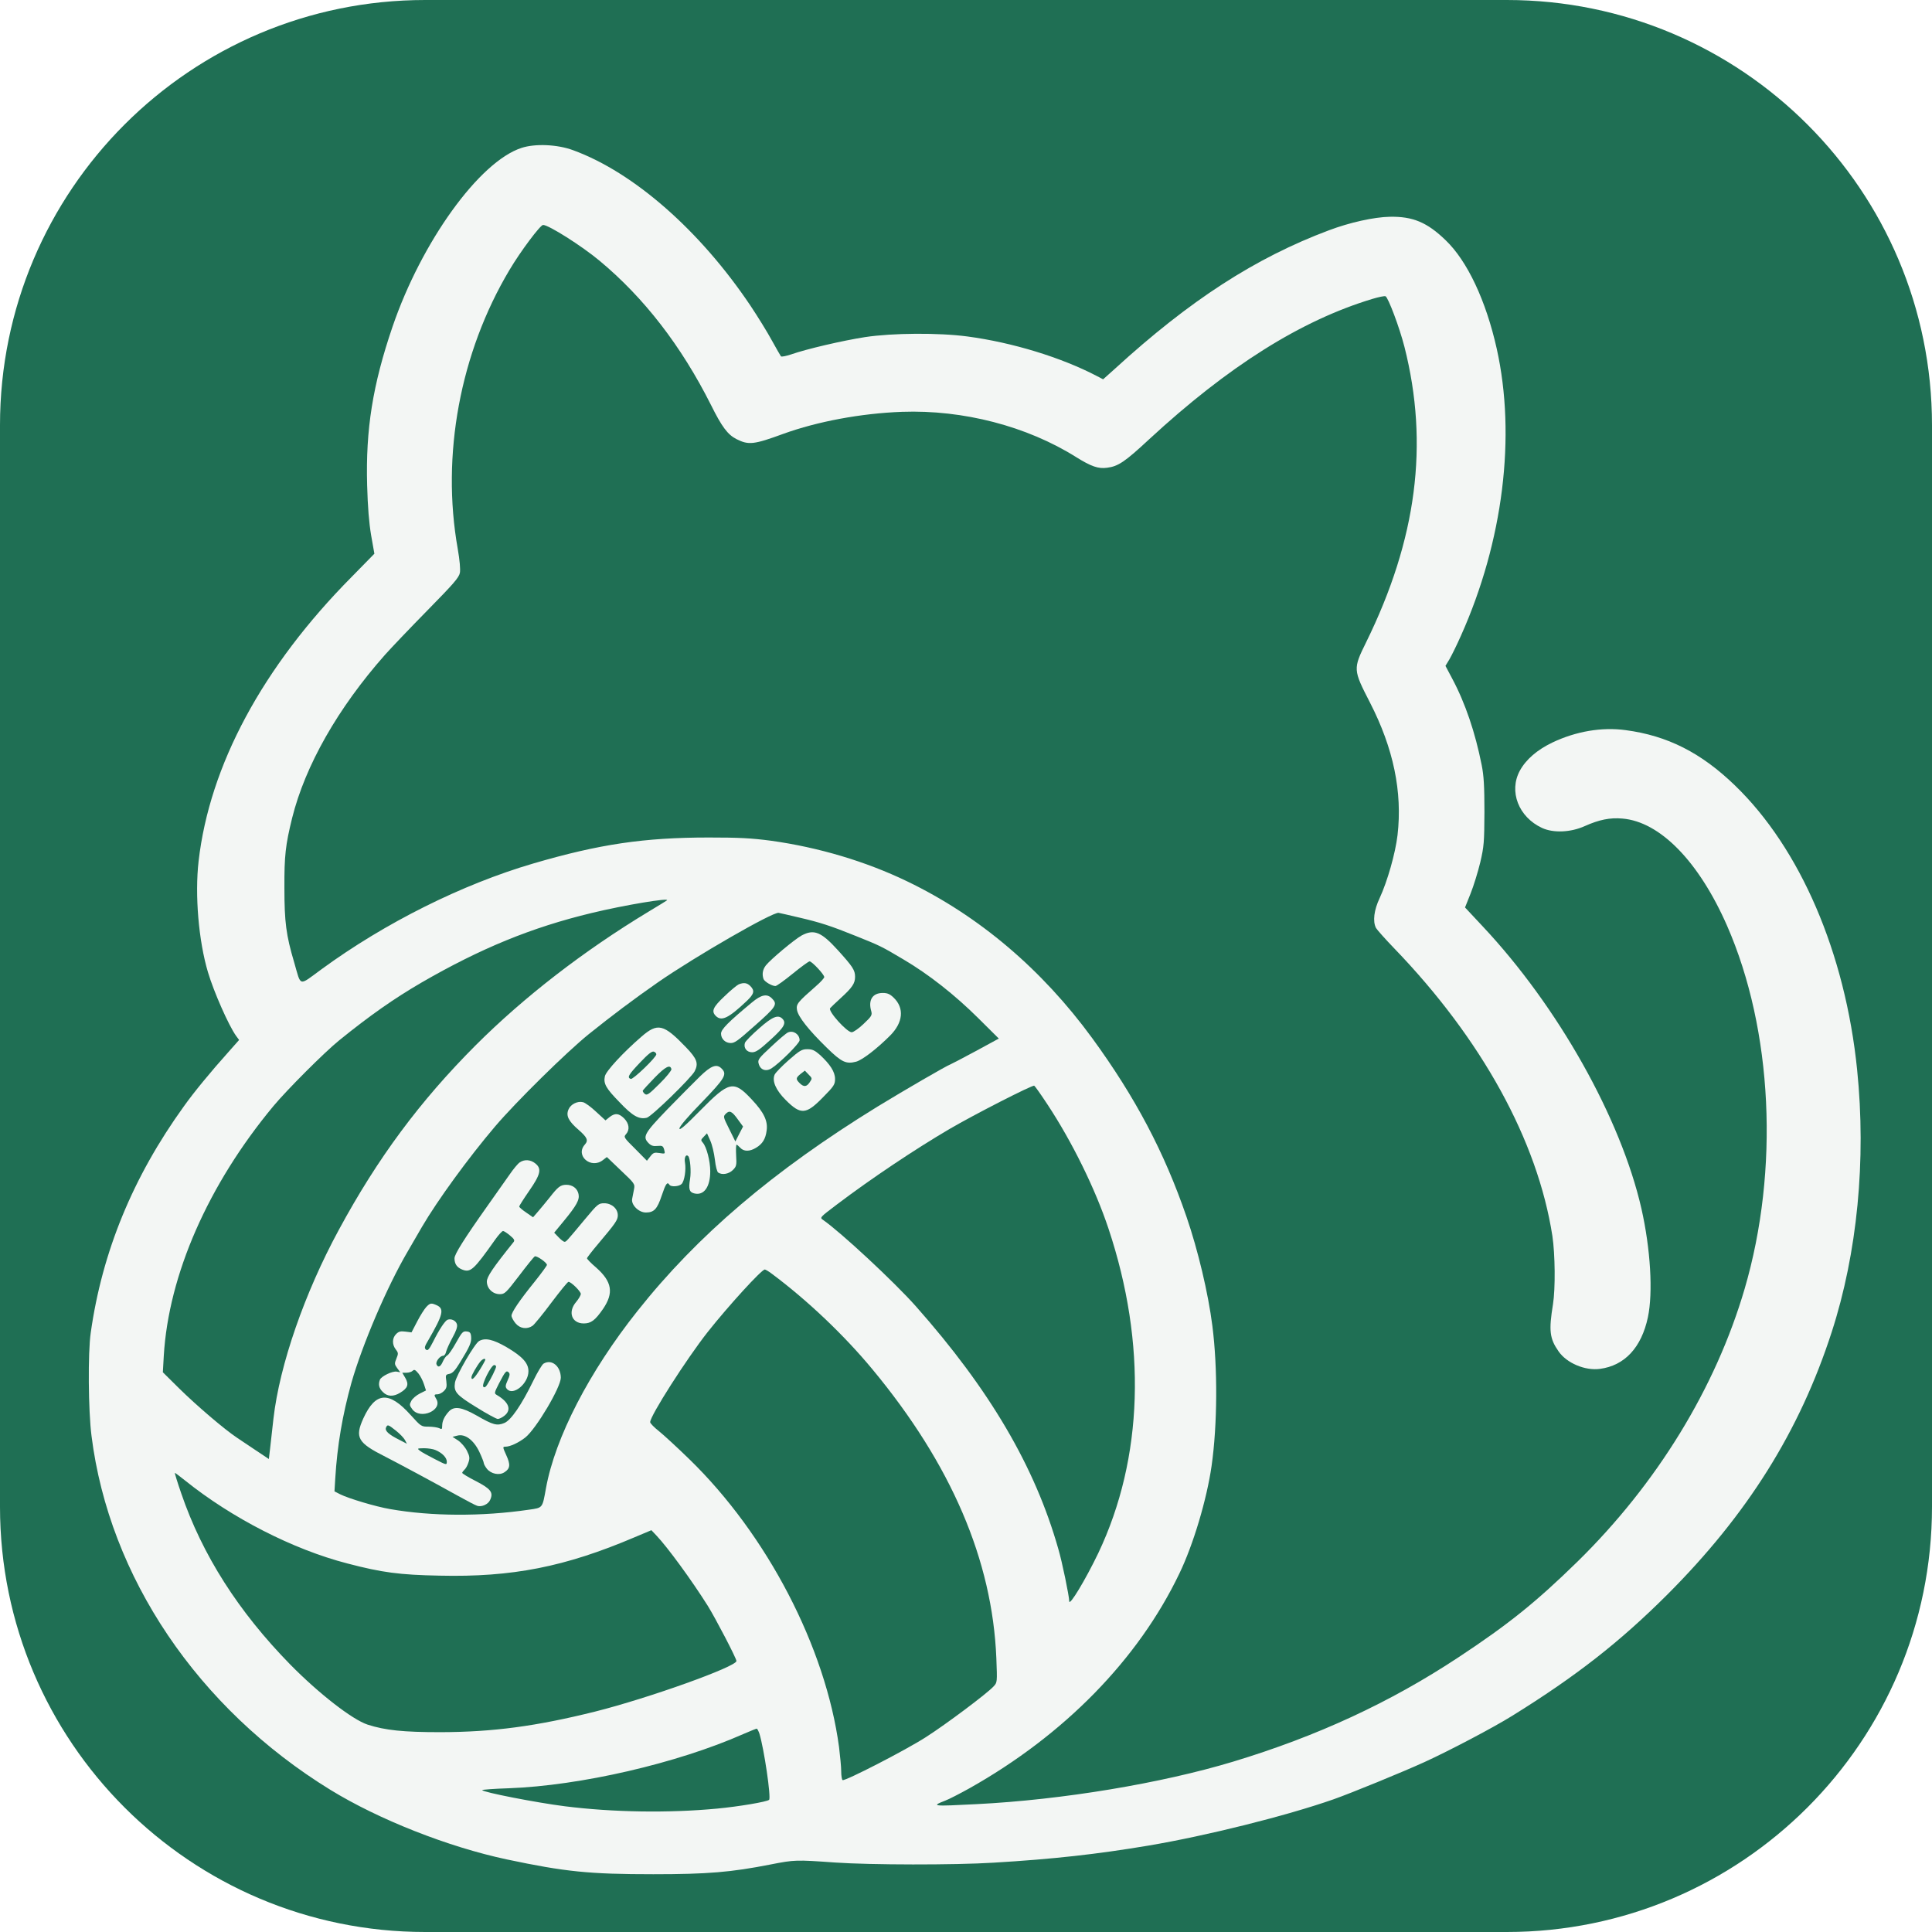
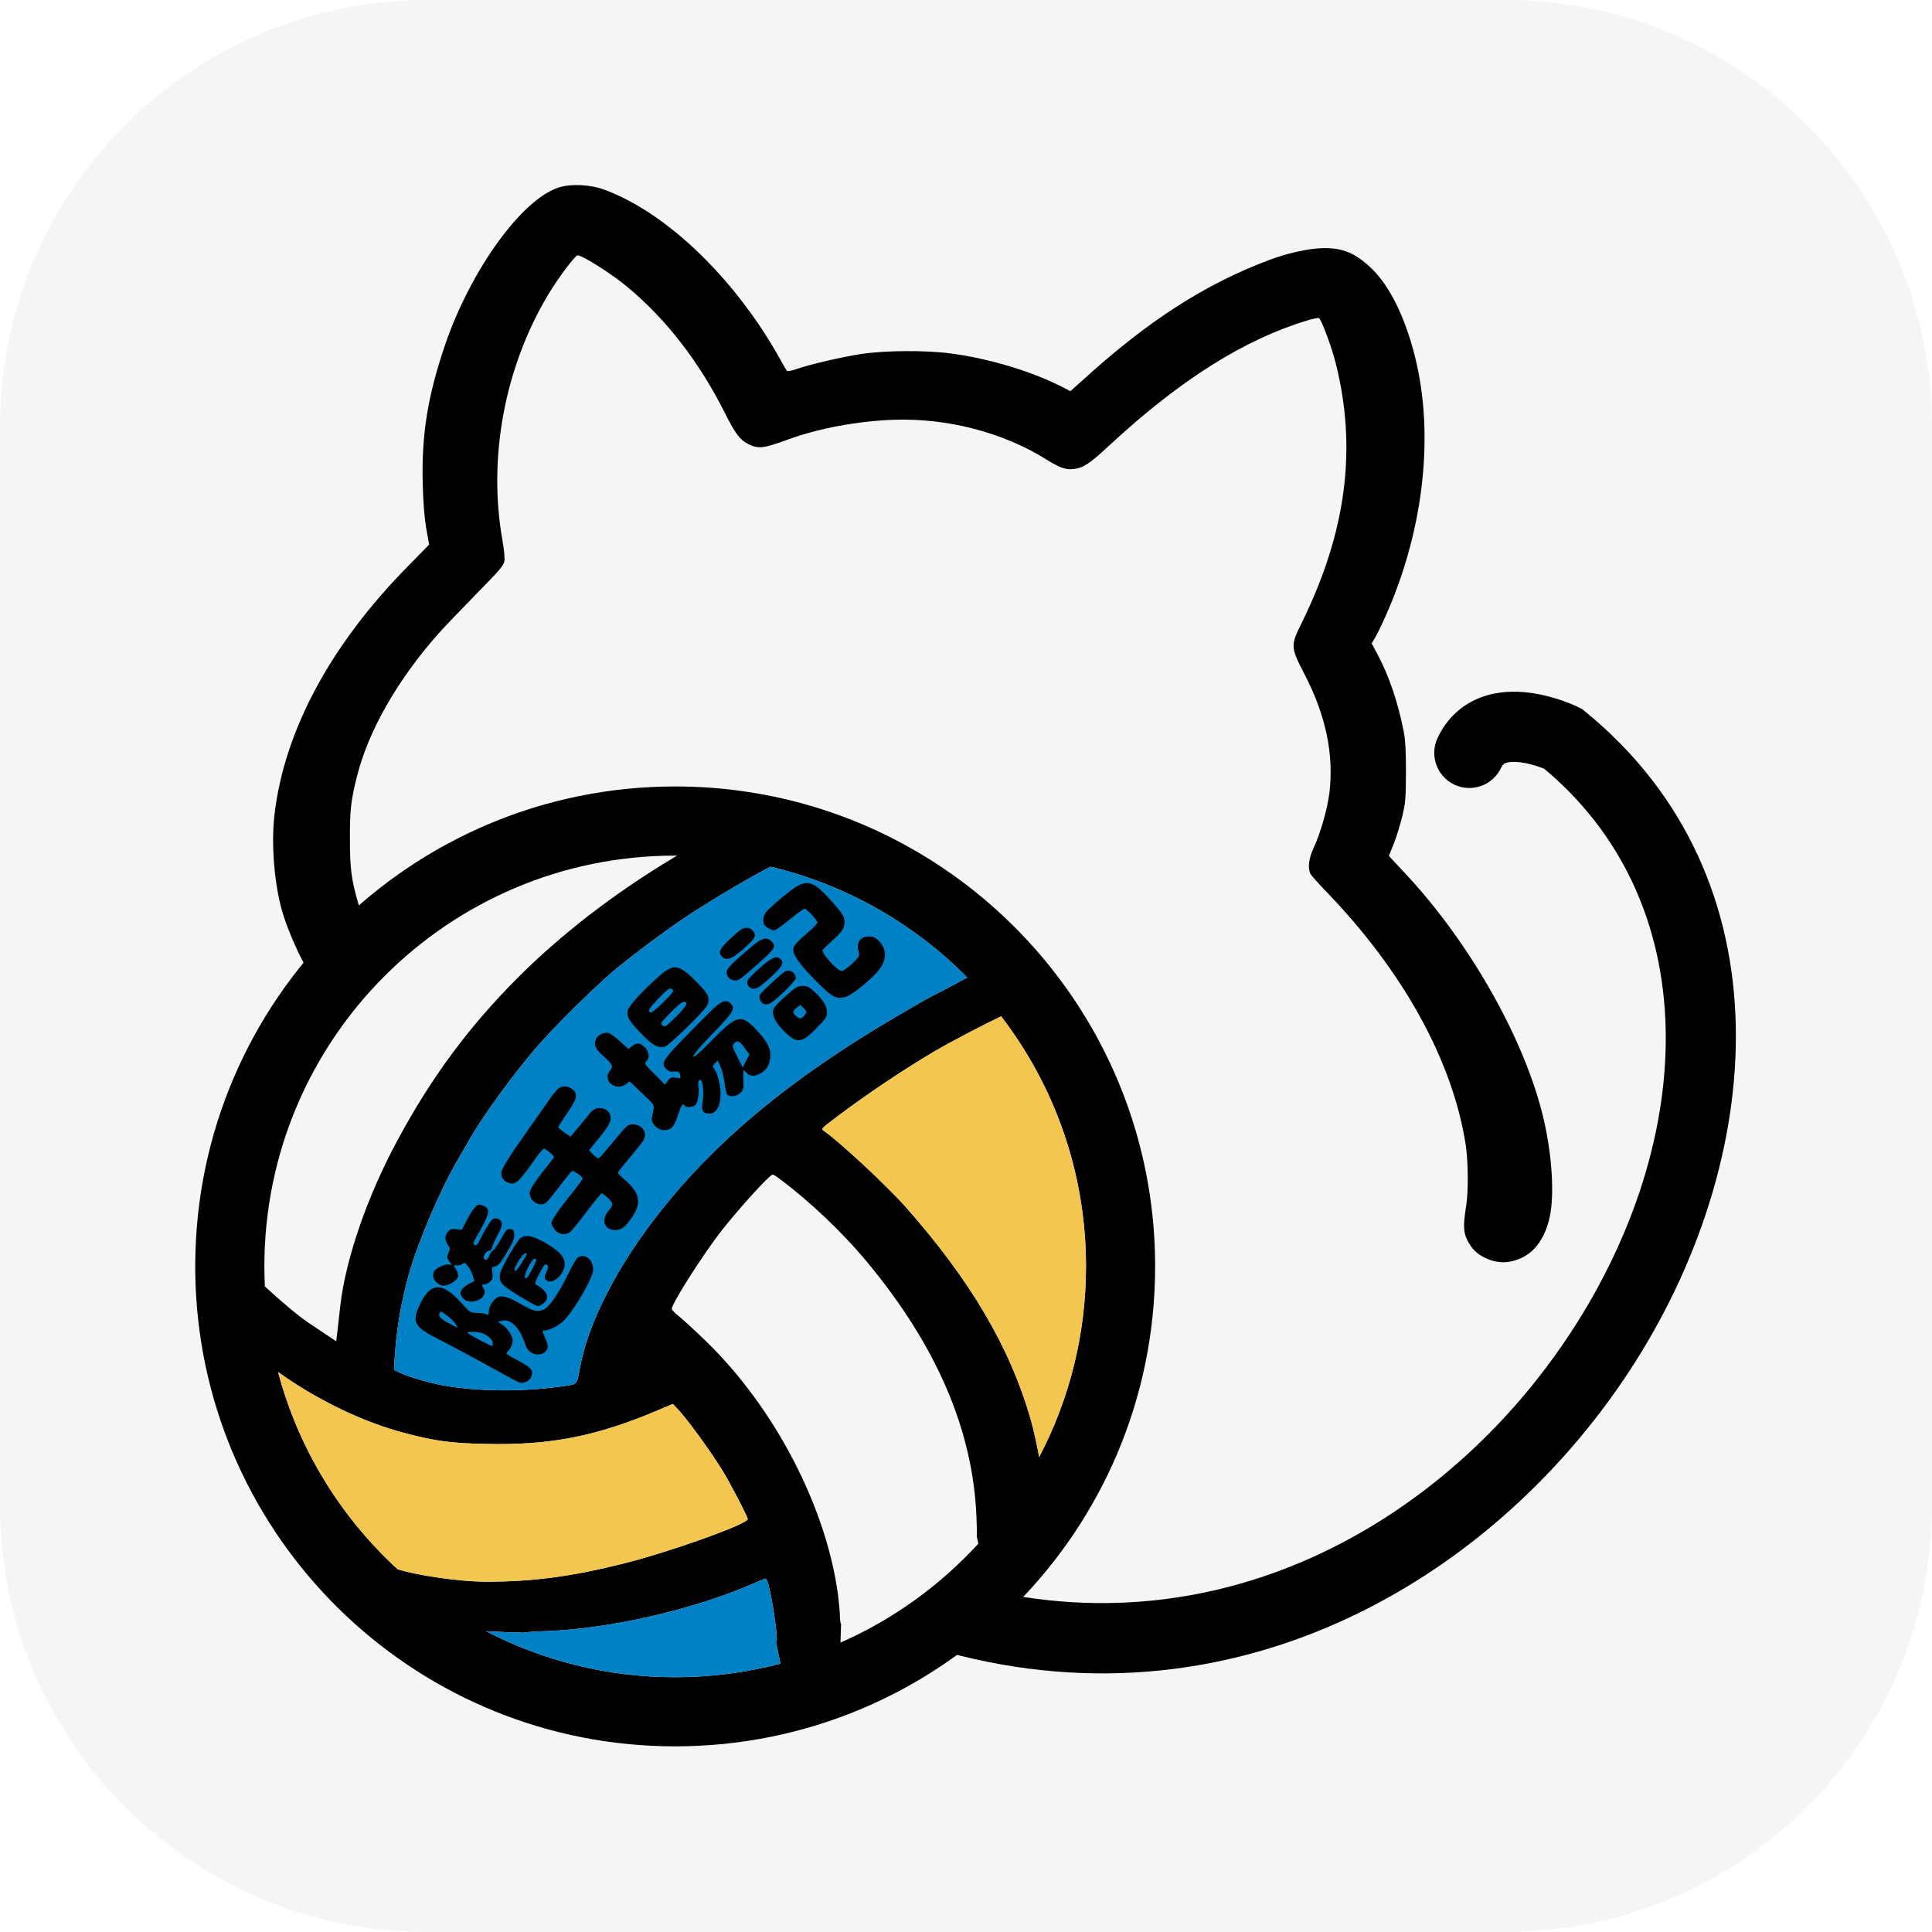
- <svg xmlns="http://www.w3.org/2000/svg" viewBox="0 0 1254 1254">
-   <rect width="1254" height="1254" rx="276" fill="#1F6F54" />
-   <g transform="translate(0,1254) scale(0.1,-0.1)" fill="#F3F6F4" stroke="none">
-     <path d="M3385 11580 c-274 -89 -649 -610 -837 -1160 -129 -378 -175 -666 -165 -1030 4 -142 12 -242 26 -325 l21 -119 -148 -151 c-577 -582 -922 -1223 -993 -1845 -25 -219 0 -517 61 -721 38 -127 133 -343 182 -412 l20 -27 -69 -78 c-114 -127 -225 -262 -289 -352 -332 -460 -531 -946 -605 -1470 -19 -129 -16 -507 5 -670 115 -916 691 -1769 1550 -2297 314 -193 765 -371 1146 -452 378 -80 535 -96 950 -96 354 0 505 13 760 63 158 31 166 31 420 13 229 -16 776 -17 1030 -1 385 23 672 55 1005 111 374 63 891 192 1200 300 116 41 451 178 591 242 160 73 449 225 569 300 416 258 698 479 1006 786 521 521 860 1062 1068 1705 166 512 225 1116 165 1703 -77 757 -369 1436 -793 1845 -219 212 -438 323 -710 359 -155 21 -322 -8 -474 -80 -100 -48 -172 -110 -212 -183 -73 -134 -9 -301 144 -372 74 -34 186 -29 277 12 94 42 164 56 244 49 245 -20 497 -279 680 -696 296 -676 340 -1584 114 -2356 -189 -645 -570 -1266 -1085 -1771 -268 -262 -448 -407 -774 -622 -442 -292 -915 -511 -1460 -676 -467 -141 -1109 -248 -1665 -276 -290 -15 -299 -14 -204 23 22 8 92 44 155 79 616 346 1097 837 1364 1395 90 186 178 481 209 698 38 267 40 637 5 910 -27 212 -93 490 -168 708 -144 419 -332 775 -612 1159 -326 446 -734 793 -1202 1018 -268 129 -573 220 -882 263 -129 17 -207 21 -405 21 -419 0 -710 -43 -1140 -169 -460 -135 -960 -384 -1373 -686 -152 -111 -131 -116 -178 46 -52 175 -63 261 -63 480 -1 211 7 280 50 455 85 341 297 714 603 1060 42 47 166 177 277 290 168 171 203 211 209 242 4 23 -1 81 -14 156 -108 607 15 1272 336 1810 71 120 200 292 218 292 36 0 251 -136 366 -232 289 -240 531 -553 724 -937 70 -141 108 -192 165 -221 79 -40 113 -36 304 34 221 80 503 133 771 143 397 14 810 -93 1130 -294 98 -61 144 -77 201 -69 72 9 116 39 272 184 514 475 986 772 1450 912 40 12 78 20 85 17 17 -7 91 -203 123 -329 160 -631 80 -1248 -249 -1917 -85 -173 -85 -177 25 -391 153 -298 211 -580 179 -860 -14 -119 -66 -301 -116 -409 -37 -78 -46 -151 -24 -194 7 -12 60 -72 118 -132 569 -590 931 -1249 1027 -1867 18 -120 20 -342 4 -443 -28 -172 -22 -223 36 -306 52 -76 172 -127 268 -114 161 21 270 138 312 335 34 161 17 444 -42 705 -134 587 -542 1312 -1030 1832 l-115 123 36 90 c20 50 48 141 63 203 24 103 26 129 27 327 0 166 -4 236 -18 305 -42 211 -106 401 -192 562 l-43 81 26 43 c14 24 48 93 75 154 274 612 358 1294 232 1861 -70 313 -191 570 -332 705 -120 116 -213 155 -363 152 -102 -2 -260 -37 -395 -88 -477 -179 -901 -453 -1389 -899 l-76 -68 -42 22 c-230 120 -546 217 -838 256 -187 25 -486 23 -665 -4 -147 -23 -379 -77 -479 -112 -33 -11 -63 -17 -67 -13 -4 5 -30 51 -59 103 -28 52 -91 154 -139 226 -327 487 -757 865 -1151 1009 -102 38 -247 44 -335 15z m944 -4884 c-2 -2 -56 -35 -119 -73 -422 -255 -809 -554 -1124 -869 -360 -361 -634 -729 -887 -1197 -222 -409 -384 -876 -424 -1224 -8 -70 -18 -158 -22 -196 l-8 -67 -75 50 c-41 28 -100 67 -130 87 -83 55 -262 208 -379 323 l-104 103 6 106 c31 526 288 1112 711 1621 89 107 332 350 427 427 200 162 354 270 534 375 384 222 714 358 1105 452 211 51 510 101 489 82z m856 -111 c138 -32 206 -54 372 -121 155 -62 165 -67 308 -152 163 -96 333 -230 484 -380 l134 -133 -149 -81 c-82 -44 -156 -83 -164 -86 -28 -10 -298 -167 -475 -275 -677 -417 -1168 -835 -1558 -1327 -313 -394 -533 -820 -593 -1148 -24 -133 -20 -128 -111 -141 -306 -45 -634 -43 -901 4 -94 16 -270 69 -324 96 l-37 19 5 83 c13 216 47 413 105 622 71 248 229 619 364 850 32 55 74 128 94 162 100 171 302 449 474 651 137 161 463 482 609 600 148 119 296 230 447 335 245 170 749 460 785 452 12 -2 71 -16 131 -30z m1614 -1214 c159 -241 310 -547 396 -806 249 -747 226 -1489 -66 -2105 -83 -173 -189 -349 -189 -313 0 32 -46 256 -71 340 -152 535 -445 1033 -925 1575 -141 159 -489 482 -602 560 -22 15 -21 16 90 100 222 168 506 358 731 490 159 93 540 288 550 281 5 -3 44 -58 86 -122z m-1790 -1098 c231 -172 470 -399 653 -620 512 -617 779 -1239 805 -1876 6 -157 6 -157 -18 -183 -42 -46 -309 -246 -439 -329 -132 -85 -527 -288 -541 -279 -5 3 -9 29 -9 57 0 29 -7 99 -14 157 -87 648 -467 1379 -973 1870 -76 74 -164 155 -195 180 -32 25 -57 51 -58 59 -1 40 236 411 374 586 133 168 349 405 370 405 5 0 25 -12 45 -27z m-3807 -1343 c301 -242 700 -447 1053 -538 225 -59 339 -74 597 -79 473 -11 816 57 1269 250 l107 45 34 -36 c71 -75 227 -288 332 -455 51 -82 186 -341 186 -358 0 -37 -570 -241 -916 -328 -385 -96 -664 -133 -1004 -134 -242 0 -359 12 -474 49 -100 33 -317 202 -502 390 -336 343 -571 711 -708 1112 -25 72 -43 132 -41 132 3 0 33 -23 67 -50z m3727 -1642 c30 -97 77 -416 63 -430 -13 -13 -199 -44 -337 -57 -316 -30 -678 -24 -988 15 -183 23 -537 92 -537 105 0 3 78 9 173 12 463 17 1090 161 1522 352 44 19 83 35 87 35 3 0 11 -15 17 -32z" />
-     <path d="M5203 6468 c-47 -26 -200 -154 -232 -194 -21 -27 -26 -58 -15 -89 7 -17 54 -45 77 -45 8 0 58 36 112 80 54 44 103 80 110 80 15 0 95 -85 95 -102 0 -6 -23 -32 -52 -57 -122 -107 -131 -118 -125 -156 7 -44 76 -131 194 -246 96 -94 125 -107 190 -90 40 11 134 83 220 169 85 85 94 179 23 247 -24 23 -40 30 -70 30 -67 0 -96 -46 -75 -118 7 -26 2 -34 -50 -83 -31 -30 -66 -54 -77 -54 -31 0 -154 136 -140 156 4 5 34 34 67 64 77 70 95 97 95 140 0 43 -15 66 -112 173 -108 119 -155 138 -235 95z" />
-     <path d="M4795 6151 c-11 -5 -53 -39 -92 -77 -76 -71 -87 -98 -57 -128 37 -37 83 -15 202 98 47 45 52 66 22 96 -21 21 -42 24 -75 11z" />
-     <path d="M4880 6033 c-152 -126 -200 -174 -200 -202 0 -34 28 -61 63 -61 26 0 45 14 152 109 145 128 154 142 115 181 -32 32 -69 24 -130 -27z" />
-     <path d="M4927 5865 c-47 -41 -88 -83 -92 -94 -10 -33 12 -61 47 -61 24 0 48 16 119 81 89 81 105 109 77 137 -28 28 -65 13 -151 -63z" />
-     <path d="M4163 5811 c-117 -101 -230 -223 -237 -257 -10 -47 6 -77 95 -168 84 -89 126 -113 177 -101 29 6 289 259 311 302 26 51 15 81 -56 155 -146 152 -184 161 -290 69z m97 -114 c0 -20 -152 -166 -166 -160 -25 9 -15 27 60 106 52 55 78 76 90 71 9 -3 16 -11 16 -17z m98 -97 c1 -8 -33 -51 -77 -94 -69 -69 -82 -78 -96 -66 -9 7 -14 17 -13 21 2 4 36 42 77 84 71 73 102 88 109 55z" />
-     <path d="M5115 5839 c-11 -4 -60 -46 -109 -92 -81 -75 -89 -86 -82 -110 10 -41 47 -55 84 -31 53 34 182 162 182 182 0 38 -40 66 -75 51z" />
-     <path d="M5119 5659 c-44 -39 -85 -81 -91 -94 -18 -41 7 -100 72 -165 98 -98 132 -95 243 19 70 71 77 82 77 118 0 46 -32 95 -98 156 -34 30 -50 37 -82 37 -35 0 -49 -8 -121 -71z m137 -143 c-20 -31 -39 -33 -66 -6 -26 26 -25 34 7 60 l27 21 24 -25 c24 -24 25 -26 8 -50z" />
-     <path d="M4543 5553 c-39 -38 -134 -134 -212 -214 -151 -157 -162 -178 -120 -220 15 -15 30 -20 56 -17 32 3 37 0 44 -24 7 -28 7 -28 -30 -22 -33 5 -41 3 -60 -22 l-22 -28 -76 77 c-74 73 -76 77 -60 95 26 29 21 69 -12 103 -35 34 -59 36 -95 8 l-26 -21 -61 56 c-33 31 -71 59 -85 62 -35 9 -80 -13 -94 -47 -18 -41 0 -76 66 -133 56 -49 64 -68 40 -95 -64 -72 40 -161 117 -101 l26 20 91 -87 c90 -85 92 -88 85 -123 -4 -19 -9 -47 -12 -62 -7 -39 43 -88 89 -88 53 0 74 22 103 110 26 77 36 92 50 70 9 -15 62 -12 79 5 19 19 30 94 22 139 -6 32 6 57 21 42 13 -13 20 -99 12 -149 -11 -65 -5 -85 27 -93 63 -16 104 42 104 144 0 66 -24 158 -48 185 -14 16 -14 19 6 39 l21 22 21 -47 c12 -26 25 -81 30 -123 5 -45 14 -80 22 -85 26 -17 69 -9 95 17 23 23 25 31 21 95 -2 38 -1 69 3 69 3 0 14 -9 24 -20 23 -25 61 -25 102 0 42 25 62 57 69 112 9 62 -18 118 -95 200 -119 128 -147 122 -336 -70 -98 -100 -135 -131 -135 -117 0 13 53 76 145 170 151 157 166 182 129 219 -32 33 -68 20 -141 -51z m247 -280 l33 -45 -25 -48 -25 -49 -40 81 c-39 78 -40 81 -22 99 24 24 40 17 79 -38z" />
-     <path d="M3373 4995 c-12 -8 -41 -43 -65 -78 -24 -34 -87 -123 -139 -197 -158 -223 -219 -321 -219 -347 0 -36 15 -59 49 -73 55 -22 75 -4 215 194 22 31 45 56 51 56 6 0 26 -13 45 -29 27 -22 32 -32 24 -42 -135 -168 -174 -226 -174 -257 0 -45 38 -82 84 -82 32 0 40 8 125 119 50 66 96 123 102 126 11 7 79 -40 79 -55 0 -5 -35 -53 -78 -107 -102 -126 -152 -201 -152 -223 0 -10 12 -32 26 -49 29 -35 75 -41 111 -16 12 9 67 76 122 150 56 74 105 135 111 135 17 0 80 -62 80 -79 -1 -9 -14 -32 -30 -51 -56 -65 -30 -140 49 -140 47 0 74 20 125 94 71 104 59 177 -45 269 -33 28 -59 55 -59 60 0 4 33 47 73 94 112 133 127 154 127 185 0 43 -40 78 -88 78 -37 0 -43 -5 -123 -101 -124 -149 -124 -149 -135 -149 -6 0 -23 13 -39 30 l-28 29 61 74 c85 103 105 140 97 177 -8 37 -39 60 -80 60 -38 -1 -53 -13 -107 -82 -24 -30 -58 -71 -76 -92 l-32 -37 -45 31 c-25 17 -45 34 -45 39 0 4 29 50 65 102 75 108 82 144 39 178 -31 25 -71 27 -101 6z" />
-     <path d="M2767 4057 c-12 -13 -39 -55 -59 -94 l-37 -71 -40 5 c-31 4 -43 1 -60 -16 -26 -26 -27 -68 -2 -100 17 -22 17 -27 4 -59 -13 -32 -13 -37 5 -62 l20 -27 -22 4 c-28 6 -101 -30 -110 -52 -12 -31 -6 -56 19 -80 29 -30 68 -32 112 -5 50 30 58 54 34 96 l-20 34 27 0 c16 0 34 6 41 13 10 10 17 6 37 -18 13 -16 29 -48 36 -70 l13 -40 -40 -20 c-22 -11 -47 -32 -55 -47 -13 -25 -13 -29 6 -55 53 -71 201 -5 155 68 -15 25 -14 29 9 29 11 0 30 10 41 21 18 18 20 29 16 64 -6 40 -5 43 21 48 20 4 37 23 68 74 64 104 75 131 72 166 -2 26 -8 33 -29 35 -24 3 -31 -5 -69 -73 -23 -42 -49 -79 -56 -82 -8 -3 -21 -21 -29 -39 -15 -36 -32 -44 -42 -19 -6 18 23 55 43 55 8 0 17 12 20 28 4 15 22 55 41 90 24 43 33 70 29 86 -6 24 -37 39 -61 30 -17 -7 -54 -63 -94 -143 -26 -51 -35 -60 -46 -51 -12 10 -10 20 16 63 95 164 104 202 54 225 -36 16 -43 15 -68 -11z" />
-     <path d="M3110 3836 c-29 -16 -149 -223 -157 -270 -9 -59 8 -80 139 -160 67 -42 130 -76 139 -76 9 0 28 9 43 21 48 38 30 88 -50 135 -17 10 -16 14 15 75 41 79 48 86 63 71 9 -9 7 -21 -7 -51 -15 -34 -16 -43 -5 -56 40 -48 140 34 140 115 0 53 -40 96 -142 156 -88 51 -139 62 -178 40z m40 -122 c0 -3 -16 -33 -36 -65 -35 -56 -54 -73 -54 -48 0 13 36 75 58 102 15 17 32 23 32 11z m70 -44 c0 -12 -35 -83 -58 -118 -10 -16 -18 -20 -25 -13 -13 13 51 141 71 141 6 0 12 -5 12 -10z" />
-     <path d="M3528 3689 c-9 -5 -40 -56 -67 -112 -76 -156 -144 -255 -187 -273 -48 -20 -74 -13 -178 47 -100 57 -149 64 -183 27 -29 -32 -43 -62 -43 -93 0 -22 -3 -24 -19 -15 -11 5 -42 10 -69 10 -48 0 -49 1 -117 76 -141 157 -228 150 -307 -23 -56 -124 -36 -158 143 -248 86 -44 306 -162 466 -251 61 -34 120 -65 131 -68 28 -9 71 10 83 38 23 49 5 72 -91 122 -50 25 -90 50 -90 54 0 4 7 13 14 20 8 6 20 27 26 46 10 29 9 41 -9 77 -11 23 -37 53 -57 67 l-37 24 32 8 c49 13 105 -28 142 -105 16 -34 29 -67 29 -73 0 -6 9 -23 20 -37 27 -34 81 -45 114 -23 38 24 40 50 12 111 -24 53 -24 55 -5 55 30 0 86 26 129 60 70 56 229 324 230 387 0 75 -59 124 -112 92z m-958 -435 c25 -20 51 -47 58 -60 l13 -25 -48 25 c-70 35 -95 58 -88 79 10 23 13 22 65 -19z m257 -126 c43 -18 73 -49 73 -75 0 -23 -1 -23 -77 16 -43 22 -87 46 -98 55 -19 15 -17 15 27 16 26 0 60 -5 75 -12z" />
+ <svg xmlns="http://www.w3.org/2000/svg" viewBox="0 0 1900 1900" fill="none">
+   <rect width="1900" height="1900" rx="420" fill="#F3F6F4" />
+   <g transform="translate(192.0 182.0)">
+     <path d="M1345 544.432L1366.8 517.693L1363.73 515.185L1360.16 513.442L1345 544.432ZM1221.76 543.789C1213.67 561.041 1221.1 581.583 1238.36 589.67C1255.61 597.757 1276.15 590.327 1284.24 573.075L1253 558.432L1221.76 543.789ZM735.5 1405.93L725.69 1439.01C1016.24 1525.19 1274.33 1373.91 1410.35 1166.41C1545.33 960.498 1569.01 682.555 1366.8 517.693L1345 544.432L1323.2 571.171C1486.49 704.309 1477.67 937.866 1352.65 1128.58C1228.67 1317.71 999.259 1448.18 745.31 1372.86L735.5 1405.93ZM1253 558.432L1284.24 573.075C1285.85 569.639 1287.27 568.928 1288.78 568.371C1291.42 567.399 1296.15 566.797 1303.2 567.67C1309.99 568.511 1316.82 570.456 1322.25 572.382C1324.88 573.315 1326.98 574.173 1328.34 574.76C1329.02 575.051 1329.5 575.27 1329.76 575.39C1329.9 575.45 1329.97 575.485 1329.98 575.492C1329.99 575.495 1329.98 575.491 1329.96 575.48C1329.95 575.474 1329.93 575.466 1329.91 575.457C1329.9 575.452 1329.89 575.447 1329.88 575.441C1329.87 575.438 1329.86 575.433 1329.86 575.432C1329.85 575.427 1329.84 575.422 1345 544.432C1360.16 513.442 1360.15 513.436 1360.14 513.431C1360.14 513.429 1360.12 513.424 1360.12 513.42C1360.1 513.412 1360.08 513.404 1360.06 513.395C1360.03 513.377 1359.99 513.357 1359.94 513.335C1359.85 513.291 1359.74 513.239 1359.62 513.18C1359.37 513.061 1359.05 512.911 1358.66 512.733C1357.89 512.379 1356.86 511.914 1355.6 511.37C1353.07 510.285 1349.57 508.862 1345.33 507.357C1337.02 504.408 1325.07 500.853 1311.68 499.193C1298.54 497.566 1281.67 497.464 1264.95 503.618C1247.11 510.186 1231.4 523.225 1221.76 543.789L1253 558.432Z" fill="black" />
+     <path d="M402 4.432C388.4 -0.635 369.067 -1.435 357.333 2.432C320.8 14.299 270.8 83.766 245.733 157.099C228.533 207.499 222.4 245.899 223.733 294.432C224.267 313.366 225.333 326.699 227.2 337.765L230 353.632L210.267 373.765C133.333 451.365 87.333 536.832 77.867 619.765C74.533 648.965 77.867 688.699 86 715.899C91.067 732.832 103.733 761.632 110.267 770.832L111.877 773.006L167.015 723.776C164.503 722.948 163.612 717.711 160.533 707.099C153.6 683.765 152.133 672.299 152.133 643.099C152 614.965 153.067 605.765 158.8 582.432C170.133 536.965 198.4 487.232 239.2 441.099C244.8 434.832 261.333 417.499 276.133 402.432C298.533 379.632 303.2 374.299 304 370.165C304.533 367.099 303.867 359.365 302.133 349.365C287.733 268.432 304.133 179.765 346.933 108.032C356.4 92.032 373.6 69.099 376 69.099C380.8 69.099 409.467 87.232 424.8 100.032C463.333 132.032 495.6 173.765 521.333 224.965C530.667 243.765 535.733 250.566 543.333 254.432C553.867 259.765 558.4 259.232 583.867 249.899C613.333 239.232 650.933 232.165 686.667 230.832C739.6 228.965 794.667 243.232 837.333 270.032C850.4 278.165 856.533 280.299 864.133 279.232C873.733 278.032 879.6 274.032 900.4 254.699C968.933 191.365 1031.87 151.765 1093.73 133.099C1099.07 131.499 1104.13 130.432 1105.07 130.832C1107.33 131.765 1117.2 157.899 1121.47 174.699C1142.8 258.832 1132.13 341.099 1088.27 430.299C1076.93 453.365 1076.93 453.899 1091.6 482.432C1112 522.165 1119.73 559.765 1115.47 597.099C1113.6 612.965 1106.67 637.232 1100 651.632C1095.07 662.032 1093.87 671.765 1096.8 677.499C1097.73 679.099 1104.8 687.099 1112.53 695.099C1188.4 773.765 1236.67 861.632 1249.47 944.032C1251.87 960.032 1252.13 989.632 1250 1003.1C1246.27 1026.03 1247.07 1032.83 1254.8 1043.9C1261.73 1054.03 1277.73 1060.83 1290.53 1059.1C1312 1056.3 1326.53 1040.7 1332.13 1014.43C1336.67 992.965 1334.4 955.232 1326.53 920.432C1308.67 842.165 1254.27 745.499 1189.2 676.165L1173.87 659.765L1178.67 647.765C1181.33 641.099 1185.07 628.965 1187.07 620.699C1190.27 606.965 1190.53 603.499 1190.67 577.099C1190.67 554.965 1190.13 545.632 1188.27 536.432C1182.67 508.299 1174.13 482.965 1162.67 461.499L1156.93 450.699L1160.4 444.965C1162.27 441.765 1166.8 432.566 1170.4 424.432C1206.93 342.832 1218.13 251.899 1201.33 176.299C1192 134.565 1175.87 100.299 1157.07 82.299C1141.07 66.832 1128.67 61.632 1108.67 62.032C1095.07 62.299 1074 66.966 1056 73.765C992.4 97.632 935.867 134.165 870.8 193.632L860.667 202.699L855.067 199.765C824.4 183.765 782.267 170.832 743.333 165.632C718.4 162.299 678.533 162.565 654.667 166.165C635.067 169.232 604.133 176.432 590.8 181.099C586.4 182.565 582.4 183.365 581.867 182.832C581.333 182.165 577.867 176.032 574 169.099C570.267 162.165 561.867 148.565 555.467 138.966C511.867 74.032 454.533 23.632 402 4.432Z" fill="black" />
+     <path fill-rule="evenodd" clip-rule="evenodd" d="M472 591.432C516.011 591.432 558.614 597.457 599.031 608.724H599.034C599.343 608.81 599.651 608.898 599.96 608.985C600.511 609.14 601.061 609.294 601.611 609.451C602.022 609.568 602.433 609.687 602.844 609.805C603.415 609.97 603.986 610.134 604.556 610.3C604.859 610.389 605.162 610.479 605.466 610.568C606.148 610.769 606.83 610.971 607.511 611.174C607.761 611.249 608.011 611.325 608.261 611.4C608.945 611.606 609.629 611.813 610.312 612.022C610.621 612.116 610.928 612.211 611.236 612.306C611.859 612.498 612.48 612.691 613.102 612.885C613.505 613.011 613.907 613.139 614.31 613.266C614.768 613.411 615.226 613.556 615.684 613.702C616.228 613.875 616.772 614.05 617.315 614.226C617.719 614.357 618.123 614.488 618.526 614.62C618.991 614.771 619.454 614.923 619.918 615.076C620.46 615.254 621.001 615.434 621.542 615.615C621.758 615.687 621.974 615.757 622.189 615.83L622.188 615.831C703.918 643.243 775.666 692.412 830.551 756.459H830.553C830.588 756.501 830.624 756.543 830.659 756.584C830.966 756.943 831.271 757.302 831.576 757.662C831.87 758.006 832.164 758.35 832.456 758.696C833.432 759.849 834.402 761.009 835.367 762.172C835.628 762.486 835.889 762.799 836.148 763.114C837.59 764.86 839.019 766.617 840.436 768.384C840.778 768.812 841.122 769.239 841.463 769.667C841.583 769.819 841.703 769.971 841.823 770.122C842.304 770.727 842.783 771.333 843.261 771.94C843.439 772.167 843.616 772.394 843.794 772.622C844.16 773.088 844.526 773.555 844.89 774.023C907.009 853.945 944 954.369 944 1063.43C944 1324.11 732.678 1535.43 472 1535.43C221.361 1535.43 16.351 1340.07 0.932 1093.32L0.931 1093.32C0.912 1093.03 0.897 1092.73 0.879 1092.44C0.83 1091.64 0.783 1090.83 0.738 1090.03C0.718 1089.66 0.699 1089.3 0.68 1088.93C0.632 1088.04 0.587 1087.16 0.545 1086.27C0.532 1086 0.519 1085.74 0.507 1085.47C0.462 1084.49 0.42 1083.51 0.381 1082.52C0.375 1082.37 0.367 1082.21 0.361 1082.06C0.271 1079.74 0.199 1077.41 0.143 1075.09C0.131 1074.63 0.122 1074.17 0.112 1073.71C0.097 1073 0.083 1072.29 0.071 1071.58C0.064 1071.14 0.056 1070.71 0.05 1070.27C0.039 1069.49 0.031 1068.71 0.023 1067.93C0.02 1067.57 0.016 1067.21 0.014 1066.85C0.006 1065.71 0 1064.57 0 1063.43C4.11271e-08 1062.78 0.001 1062.13 0.004 1061.48L0.006 1061.48C1.057 801.701 211.972 591.432 472 591.432ZM560.934 1370.43C560.4 1370.43 555.2 1372.57 549.333 1375.1C491.733 1400.57 408.134 1419.76 346.4 1422.03C333.734 1422.43 323.333 1423.23 323.333 1423.63C323.334 1423.99 313.063 1422.75 316.5 1423.63L286.02 1422.17C341.687 1451.09 404.935 1467.43 472 1467.43C507.782 1467.43 542.477 1462.78 575.514 1454.05L571.047 1432.37C571.309 1432.25 571.496 1432.14 571.6 1432.03C573.466 1430.17 567.2 1387.63 563.2 1374.7C562.4 1372.43 561.334 1370.43 560.934 1370.43ZM567.866 973.099C565.064 973.103 536.266 1004.7 518.533 1027.1C500.133 1050.43 468.535 1099.9 468.667 1105.23C468.8 1106.3 472.134 1109.77 476.4 1113.1C480.534 1116.43 492.267 1127.23 502.4 1137.1C569.867 1202.57 620.534 1300.03 632.134 1386.43C633.067 1394.17 634 1403.5 634 1407.37C634 1410.98 634.5 1414.34 635.137 1414.92L634.545 1433.4C686.342 1410.61 732.443 1377.26 770.126 1336.08L768.523 1328.64C768.884 1325.65 768.684 1320.43 768.267 1309.5C764.8 1224.57 729.2 1141.63 660.934 1059.37C636.534 1029.9 604.666 999.632 573.866 976.699C571.2 974.699 568.533 973.099 567.866 973.099ZM81.482 1167.32C101.558 1242.98 143.039 1309.93 199.049 1361.28C204.389 1362.49 221.814 1366.43 223.773 1366.87C223.89 1366.89 223.952 1366.9 223.952 1366.9L223.773 1366.87L199.223 1361.44C199.234 1361.45 199.246 1361.46 199.257 1361.47C215.857 1366.4 256.227 1373.5 287.333 1373.5C332.666 1373.37 369.867 1368.43 421.2 1355.63C467.333 1344.03 543.332 1316.83 543.333 1311.9C543.333 1309.63 525.333 1275.1 518.533 1264.17C504.533 1241.9 483.733 1213.5 474.267 1203.5L469.733 1198.7L455.467 1204.7C395.067 1230.43 349.333 1239.5 286.267 1238.03C251.867 1237.36 236.667 1235.37 206.667 1227.5C165.334 1216.84 119.272 1194.47 81.482 1167.32ZM792.547 817.503C776.906 824.873 743.809 842.096 727.733 851.498C697.733 869.098 659.867 894.432 630.267 916.832C615.467 928.032 615.333 928.166 618.267 930.165C633.333 940.565 679.733 983.632 698.533 1004.83C762.533 1077.1 801.6 1143.5 821.866 1214.83C824.22 1222.74 827.966 1239.95 829.967 1250.89C859.366 1194.87 876 1131.09 876 1063.43C876 970.892 844.885 885.619 792.547 817.503ZM565.771 670.371C543.222 681.937 499.588 707.777 475.2 724.699C455.067 738.699 435.333 753.499 415.6 769.366C396.133 785.099 352.667 827.899 334.4 849.366C311.467 876.299 284.534 913.365 271.2 936.165C268.534 940.699 262.934 950.432 258.667 957.765C240.667 988.565 219.6 1038.03 210.134 1071.1C202.401 1098.97 197.867 1125.23 196.134 1154.03L195.467 1165.1L200.4 1167.63C207.601 1171.23 231.066 1178.3 243.6 1180.43C279.2 1186.7 322.933 1186.97 363.733 1180.97C375.867 1179.23 375.333 1179.9 378.533 1162.17C386.533 1118.43 415.866 1061.63 457.6 1009.1C509.6 943.499 575.066 887.765 665.333 832.165C688.933 817.765 724.934 796.832 728.667 795.498C729.736 795.097 739.601 789.898 750.533 784.032L759.213 779.312C707.025 726.56 640.41 688.111 565.771 670.371ZM472 659.432C248.877 659.432 68 840.309 68 1063.43C68 1070.03 68.159 1076.58 68.472 1083.1C83.409 1097.04 101.961 1112.62 111.333 1118.83C115.333 1121.5 123.2 1126.7 128.667 1130.43L138.667 1137.1L139.733 1128.17C140.267 1123.1 141.6 1111.37 142.667 1102.03C148 1055.63 169.6 993.366 199.2 938.832C232.934 876.432 269.467 827.365 317.467 779.232C359.467 737.232 411.067 697.366 467.333 663.366C469.624 661.984 471.825 660.649 473.821 659.437C473.214 659.434 472.607 659.432 472 659.432Z" fill="black" />
+     <path d="M565.771 670.371C543.222 681.937 499.588 707.777 475.2 724.699C455.067 738.699 435.333 753.499 415.6 769.366C396.133 785.099 352.667 827.899 334.4 849.366C311.467 876.299 284.534 913.365 271.2 936.165C268.534 940.699 262.934 950.432 258.667 957.765C240.667 988.565 219.6 1038.03 210.134 1071.1C202.401 1098.97 197.867 1125.23 196.134 1154.03L195.467 1165.1L200.4 1167.63C207.601 1171.23 231.066 1178.3 243.6 1180.43C279.2 1186.7 322.933 1186.97 363.733 1180.97C375.867 1179.23 375.333 1179.9 378.533 1162.17C386.533 1118.43 415.866 1061.63 457.6 1009.1C509.6 943.499 575.066 887.765 665.333 832.165C688.933 817.765 724.934 796.832 728.667 795.498C729.736 795.097 739.601 789.898 750.533 784.032L759.213 779.312C707.025 726.56 640.41 688.111 565.771 670.371Z" fill="#0081C5" />
+     <path d="M560.934 1370.43C560.4 1370.43 555.2 1372.57 549.333 1375.1C491.733 1400.57 408.134 1419.76 346.4 1422.03C333.734 1422.43 323.333 1423.23 323.333 1423.63C323.334 1423.99 313.063 1422.75 316.5 1423.63L286.02 1422.17C341.687 1451.09 404.935 1467.43 472 1467.43C507.782 1467.43 542.477 1462.78 575.514 1454.05L571.047 1432.37C571.309 1432.25 571.496 1432.14 571.6 1432.03C573.466 1430.17 567.2 1387.63 563.2 1374.7C562.4 1372.43 561.334 1370.43 560.934 1370.43Z" fill="#0081C5" />
+     <path d="M81.482 1167.32C101.558 1242.98 143.039 1309.93 199.049 1361.28C204.389 1362.49 221.814 1366.43 223.773 1366.87L199.223 1361.44C199.234 1361.45 199.246 1361.46 199.257 1361.47C215.857 1366.4 256.227 1373.5 287.333 1373.5C332.666 1373.37 369.867 1368.43 421.2 1355.63C467.333 1344.03 543.332 1316.83 543.333 1311.9C543.333 1309.63 525.333 1275.1 518.533 1264.17C504.533 1241.9 483.733 1213.5 474.267 1203.5L469.733 1198.7L455.467 1204.7C395.067 1230.43 349.333 1239.5 286.267 1238.03C251.867 1237.36 236.667 1235.37 206.667 1227.5C165.334 1216.84 119.272 1194.47 81.482 1167.32Z" fill="#F3C64F" />
+     <path d="M792.547 817.503C776.906 824.873 743.809 842.096 727.733 851.498C697.733 869.098 659.867 894.432 630.267 916.832C615.467 928.032 615.333 928.166 618.267 930.165C633.333 940.565 679.733 983.632 698.533 1004.83C762.533 1077.1 801.6 1143.5 821.866 1214.83C824.22 1222.74 827.966 1239.95 829.967 1250.89C859.366 1194.87 876 1131.09 876 1063.43C876 970.892 844.885 885.619 792.547 817.503Z" fill="#F3C64F" />
+     <path d="M592.326 689.231C586.059 692.698 565.659 709.764 561.393 715.098C558.593 718.698 557.926 722.831 559.393 726.964C560.326 729.231 566.593 732.964 569.659 732.964C570.726 732.964 577.393 728.164 584.593 722.298C591.793 716.431 598.326 711.631 599.259 711.631C601.259 711.631 611.926 722.964 611.926 725.231C611.926 726.031 608.859 729.498 604.993 732.831C588.726 747.098 587.526 748.564 588.326 753.631C589.259 759.498 598.459 771.098 614.193 786.431C626.993 798.964 630.859 800.698 639.526 798.431C644.859 796.964 657.393 787.364 668.859 775.898C680.193 764.564 681.393 752.031 671.926 742.964C668.726 739.898 666.593 738.964 662.593 738.964C653.659 738.964 649.793 745.098 652.593 754.698C653.526 758.164 652.859 759.231 645.926 765.764C641.793 769.764 637.126 772.964 635.659 772.964C631.526 772.964 615.126 754.831 616.993 752.164C617.526 751.498 621.526 747.631 625.926 743.631C636.193 734.298 638.593 730.698 638.593 724.964C638.593 719.231 636.593 716.164 623.659 701.898C609.259 686.031 602.993 683.498 592.326 689.231Z" fill="black" />
+     <path d="M537.926 731.498C536.459 732.164 530.859 736.698 525.659 741.764C515.526 751.231 514.059 754.831 518.059 758.831C522.993 763.764 529.126 760.831 544.993 745.764C551.259 739.764 551.926 736.964 547.926 732.964C545.126 730.164 542.326 729.764 537.926 731.498Z" fill="black" />
+     <path d="M580.593 773.098C579.126 773.631 572.593 779.231 566.059 785.364C555.259 795.364 554.193 796.831 555.126 800.031C556.459 805.498 561.393 807.364 566.326 804.164C573.393 799.631 590.593 782.564 590.593 779.898C590.593 774.831 585.259 771.098 580.593 773.098Z" fill="black" />
+     <path d="M549.259 747.231C528.993 764.031 522.593 770.431 522.593 774.164C522.593 778.698 526.326 782.298 530.993 782.298C534.459 782.298 536.993 780.431 551.259 767.764C570.593 750.698 571.793 748.831 566.593 743.631C562.326 739.364 557.393 740.431 549.259 747.231Z" fill="black" />
+     <path d="M555.526 769.631C549.259 775.098 543.793 780.698 543.259 782.164C541.926 786.564 544.859 790.298 549.526 790.298C552.726 790.298 555.926 788.164 565.393 779.498C577.259 768.698 579.393 764.964 575.659 761.231C571.926 757.498 566.993 759.498 555.526 769.631Z" fill="black" />
+     <path d="M581.126 797.098C575.259 802.298 569.793 807.898 568.993 809.631C566.593 815.098 569.926 822.964 578.593 831.631C591.659 844.698 596.193 844.298 610.993 829.098C620.326 819.631 621.259 818.164 621.259 813.364C621.259 807.231 616.993 800.698 608.193 792.564C603.659 788.564 601.526 787.631 597.259 787.631C592.593 787.631 590.726 788.698 581.126 797.098ZM599.393 816.164C596.726 820.298 594.193 820.564 590.593 816.964C587.126 813.498 587.259 812.431 591.526 808.964L595.126 806.164L598.326 809.498C601.526 812.698 601.659 812.964 599.393 816.164Z" fill="black" />
+     <path d="M457.053 777.265C441.453 790.732 426.386 806.999 425.453 811.532C424.119 817.799 426.253 821.799 438.119 833.932C449.319 845.799 454.919 848.999 461.719 847.399C465.586 846.599 500.253 812.865 503.186 807.132C506.653 800.332 505.186 796.332 495.719 786.465C476.253 766.199 471.186 764.999 457.053 777.265ZM469.986 792.465C469.986 795.132 449.719 814.599 447.853 813.799C444.519 812.599 445.853 810.199 455.853 799.665C462.786 792.332 466.253 789.532 467.853 790.199C469.053 790.599 469.986 791.665 469.986 792.465ZM483.053 805.399C483.186 806.465 478.653 812.199 472.786 817.932C463.586 827.132 461.853 828.332 459.986 826.732C458.786 825.799 458.119 824.465 458.253 823.932C458.519 823.399 463.053 818.332 468.519 812.732C477.986 802.999 482.119 800.999 483.053 805.399Z" fill="black" />
+     <path d="M507.719 811.665C502.519 816.732 489.853 829.532 479.453 840.198C459.319 861.132 457.853 863.932 463.453 869.532C465.453 871.532 467.453 872.198 470.919 871.798C475.186 871.398 475.853 871.798 476.786 874.998C477.719 878.732 477.719 878.732 472.786 877.932C468.386 877.265 467.319 877.532 464.786 880.865L461.853 884.598L451.719 874.332C441.853 864.598 441.586 864.065 443.719 861.665C447.186 857.798 446.519 852.465 442.119 847.932C437.453 843.398 434.253 843.132 429.453 846.865L425.986 849.665L417.853 842.198C413.453 838.065 408.386 834.332 406.519 833.932C401.853 832.732 395.853 835.665 393.986 840.198C391.586 845.665 393.986 850.332 402.786 857.932C410.253 864.465 411.319 866.998 408.119 870.598C399.586 880.198 413.453 892.065 423.719 884.065L427.186 881.398L439.319 892.998C451.319 904.332 451.586 904.732 450.653 909.398C450.119 911.932 449.453 915.665 449.053 917.665C448.119 922.865 454.786 929.398 460.919 929.398C467.986 929.398 470.786 926.465 474.653 914.732C478.119 904.465 479.453 902.465 481.319 905.398C482.519 907.398 489.586 906.998 491.853 904.732C494.386 902.198 495.853 892.198 494.786 886.198C493.986 881.932 495.586 878.598 497.586 880.598C499.319 882.332 500.253 893.798 499.186 900.465C497.719 909.132 498.519 911.798 502.786 912.865C511.186 914.998 516.653 907.265 516.653 893.665C516.653 884.865 513.453 872.598 510.253 868.998C508.386 866.865 508.386 866.465 511.053 863.798L513.853 860.865L516.653 867.132C518.253 870.598 519.986 877.932 520.653 883.532C521.319 889.532 522.519 894.198 523.586 894.865C527.053 897.132 532.786 896.065 536.253 892.598C539.319 889.532 539.586 888.465 539.053 879.932C538.786 874.865 538.919 870.732 539.453 870.732C539.853 870.732 541.319 871.932 542.653 873.398C545.719 876.732 550.786 876.732 556.253 873.398C561.853 870.065 564.519 865.798 565.453 858.465C566.653 850.198 563.053 842.732 552.786 831.798C536.919 814.732 533.186 815.532 507.986 841.132C494.919 854.465 489.986 858.598 489.986 856.732C489.986 854.998 497.053 846.598 509.319 834.065C529.453 813.132 531.453 809.798 526.519 804.865C522.253 800.465 517.453 802.198 507.719 811.665ZM540.653 848.998L545.053 854.998L541.719 861.398L538.386 867.932L533.053 857.132C527.853 846.732 527.719 846.332 530.119 843.932C533.319 840.732 535.453 841.665 540.653 848.998Z" fill="black" />
+     <path d="M357.4 888.349C355.8 889.416 351.933 894.083 348.733 898.749C345.533 903.283 337.133 915.149 330.2 925.016C309.133 954.749 301 967.816 301 971.283C301 976.083 303 979.149 307.533 981.016C314.867 983.949 317.533 981.549 336.2 955.149C339.133 951.016 342.2 947.683 343 947.683C343.8 947.683 346.467 949.416 349 951.549C352.6 954.483 353.267 955.816 352.2 957.149C334.2 979.549 329 987.283 329 991.416C329 997.416 334.067 1002.35 340.2 1002.35C344.467 1002.35 345.533 1001.28 356.867 986.483C363.533 977.683 369.667 970.083 370.467 969.683C371.933 968.749 381 975.016 381 977.016C381 977.683 376.333 984.083 370.6 991.283C357 1008.08 350.333 1018.08 350.333 1021.02C350.333 1022.35 351.933 1025.28 353.8 1027.55C357.667 1032.22 363.8 1033.02 368.6 1029.68C370.2 1028.48 377.533 1019.55 384.867 1009.68C392.333 999.816 398.867 991.683 399.667 991.683C401.933 991.683 410.333 999.949 410.333 1002.22C410.2 1003.42 408.467 1006.48 406.333 1009.02C398.867 1017.68 402.333 1027.68 412.867 1027.68C419.133 1027.68 422.733 1025.02 429.533 1015.15C439 1001.28 437.4 991.549 423.533 979.283C419.133 975.549 415.667 971.949 415.667 971.283C415.667 970.749 420.067 965.016 425.4 958.749C440.333 941.016 442.333 938.216 442.333 934.083C442.333 928.349 437 923.683 430.6 923.683C425.667 923.683 424.867 924.349 414.2 937.149C397.667 957.016 397.667 957.016 396.2 957.016C395.4 957.016 393.133 955.283 391 953.016L387.267 949.149L395.4 939.283C406.733 925.549 409.4 920.616 408.333 915.683C407.267 910.749 403.133 907.683 397.667 907.683C392.6 907.816 390.6 909.416 383.4 918.616C380.2 922.616 375.667 928.083 373.267 930.883L369 935.816L363 931.683C359.667 929.416 357 927.149 357 926.483C357 925.949 360.867 919.816 365.667 912.883C375.667 898.483 376.6 893.683 370.867 889.149C366.733 885.816 361.4 885.549 357.4 888.349Z" fill="black" />
+     <path d="M274.933 1005.5C273.333 1007.23 269.733 1012.83 267.067 1018.03L262.133 1027.5L256.8 1026.83C252.667 1026.3 251.067 1026.7 248.8 1028.97C245.333 1032.43 245.2 1038.03 248.533 1042.3C250.8 1045.23 250.8 1045.9 249.067 1050.17C247.333 1054.43 247.333 1055.1 249.733 1058.43L252.4 1062.03L249.467 1061.5C245.733 1060.7 236 1065.5 234.8 1068.43C233.2 1072.57 234 1075.9 237.333 1079.1C241.2 1083.1 246.4 1083.37 252.267 1079.77C258.933 1075.77 260 1072.57 256.8 1066.97L254.133 1062.43H257.733C259.867 1062.43 262.267 1061.63 263.2 1060.7C264.533 1059.37 265.467 1059.9 268.133 1063.1C269.867 1065.23 272 1069.5 272.933 1072.43L274.667 1077.77L269.333 1080.43C266.4 1081.9 263.067 1084.7 262 1086.7C260.267 1090.03 260.267 1090.57 262.8 1094.03C269.867 1103.5 289.6 1094.7 283.467 1084.97C281.467 1081.63 281.6 1081.1 284.667 1081.1C286.133 1081.1 288.667 1079.77 290.133 1078.3C292.533 1075.9 292.8 1074.43 292.267 1069.77C291.467 1064.43 291.6 1064.03 295.067 1063.37C297.733 1062.83 300 1060.3 304.133 1053.5C312.667 1039.63 314.133 1036.03 313.733 1031.37C313.467 1027.9 312.667 1026.97 309.867 1026.7C306.667 1026.3 305.733 1027.37 300.667 1036.43C297.6 1042.03 294.133 1046.97 293.2 1047.37C292.133 1047.77 290.4 1050.17 289.333 1052.57C287.333 1057.37 285.067 1058.43 283.733 1055.1C282.933 1052.7 286.8 1047.77 289.467 1047.77C290.533 1047.77 291.733 1046.17 292.133 1044.03C292.667 1042.03 295.067 1036.7 297.6 1032.03C300.8 1026.3 302 1022.7 301.467 1020.57C300.667 1017.37 296.533 1015.37 293.333 1016.57C291.067 1017.5 286.133 1024.97 280.8 1035.63C277.333 1042.43 276.133 1043.63 274.667 1042.43C273.067 1041.1 273.333 1039.77 276.8 1034.03C289.467 1012.17 290.667 1007.1 284 1004.03C279.2 1001.9 278.267 1002.03 274.933 1005.5Z" fill="black" />
+     <path d="M320.667 1034.97C316.8 1037.1 300.8 1064.7 299.733 1070.97C298.533 1078.83 300.8 1081.63 318.267 1092.3C327.2 1097.9 335.6 1102.43 336.8 1102.43C338 1102.43 340.533 1101.23 342.533 1099.63C348.933 1094.57 346.533 1087.9 335.867 1081.63C333.6 1080.3 333.733 1079.77 337.867 1071.63C343.333 1061.1 344.267 1060.17 346.267 1062.17C347.467 1063.37 347.2 1064.97 345.333 1068.97C343.333 1073.5 343.2 1074.7 344.667 1076.43C350 1082.83 363.333 1071.9 363.333 1061.1C363.333 1054.03 358 1048.3 344.4 1040.3C332.667 1033.5 325.867 1032.03 320.667 1034.97ZM326 1051.23C326 1051.63 323.867 1055.63 321.2 1059.9C316.533 1067.37 314 1069.63 314 1066.3C314 1064.57 318.8 1056.3 321.733 1052.7C323.733 1050.43 326 1049.63 326 1051.23ZM335.333 1057.1C335.333 1058.7 330.667 1068.17 327.6 1072.83C326.267 1074.97 325.2 1075.5 324.267 1074.57C322.533 1072.83 331.067 1055.77 333.733 1055.77C334.533 1055.77 335.333 1056.43 335.333 1057.1Z" fill="black" />
+     <path d="M376.4 1054.57C375.2 1055.23 371.067 1062.03 367.467 1069.5C357.333 1090.3 348.267 1103.5 342.533 1105.9C336.133 1108.57 332.667 1107.63 318.8 1099.63C305.467 1092.03 298.933 1091.1 294.4 1096.03C290.533 1100.3 288.667 1104.3 288.667 1108.43C288.667 1111.37 288.267 1111.63 286.133 1110.43C284.667 1109.77 280.533 1109.1 276.933 1109.1C270.533 1109.1 270.4 1108.97 261.333 1098.97C242.533 1078.03 230.933 1078.97 220.4 1102.03C212.933 1118.57 215.6 1123.1 239.467 1135.1C250.933 1140.97 280.267 1156.7 301.6 1168.57C309.733 1173.1 317.6 1177.23 319.067 1177.63C322.8 1178.83 328.533 1176.3 330.133 1172.57C333.2 1166.03 330.8 1162.97 318 1156.3C311.333 1152.97 306 1149.63 306 1149.1C306 1148.57 306.933 1147.37 307.867 1146.43C308.933 1145.63 310.533 1142.83 311.333 1140.3C312.667 1136.43 312.533 1134.83 310.133 1130.03C308.667 1126.97 305.2 1122.97 302.533 1121.1L297.6 1117.9L301.867 1116.83C308.4 1115.1 315.867 1120.57 320.8 1130.83C322.933 1135.37 324.667 1139.77 324.667 1140.57C324.667 1141.37 325.867 1143.63 327.333 1145.5C330.933 1150.03 338.133 1151.5 342.533 1148.57C347.6 1145.37 347.867 1141.9 344.133 1133.77C340.933 1126.7 340.933 1126.43 343.467 1126.43C347.467 1126.43 354.933 1122.97 360.667 1118.43C370 1110.97 391.2 1075.23 391.333 1066.83C391.333 1056.83 383.467 1050.3 376.4 1054.57ZM248.667 1112.57C252 1115.23 255.467 1118.83 256.4 1120.57L258.133 1123.9L251.733 1120.57C242.4 1115.9 239.067 1112.83 240 1110.03C241.333 1106.97 241.733 1107.1 248.667 1112.57ZM282.933 1129.37C288.667 1131.77 292.667 1135.9 292.667 1139.37C292.667 1142.43 292.533 1142.43 282.4 1137.23C276.667 1134.3 270.8 1131.1 269.333 1129.9C266.8 1127.9 267.067 1127.9 272.933 1127.77C276.4 1127.77 280.933 1128.43 282.933 1129.37Z" fill="black" />
  </g>
</svg>
